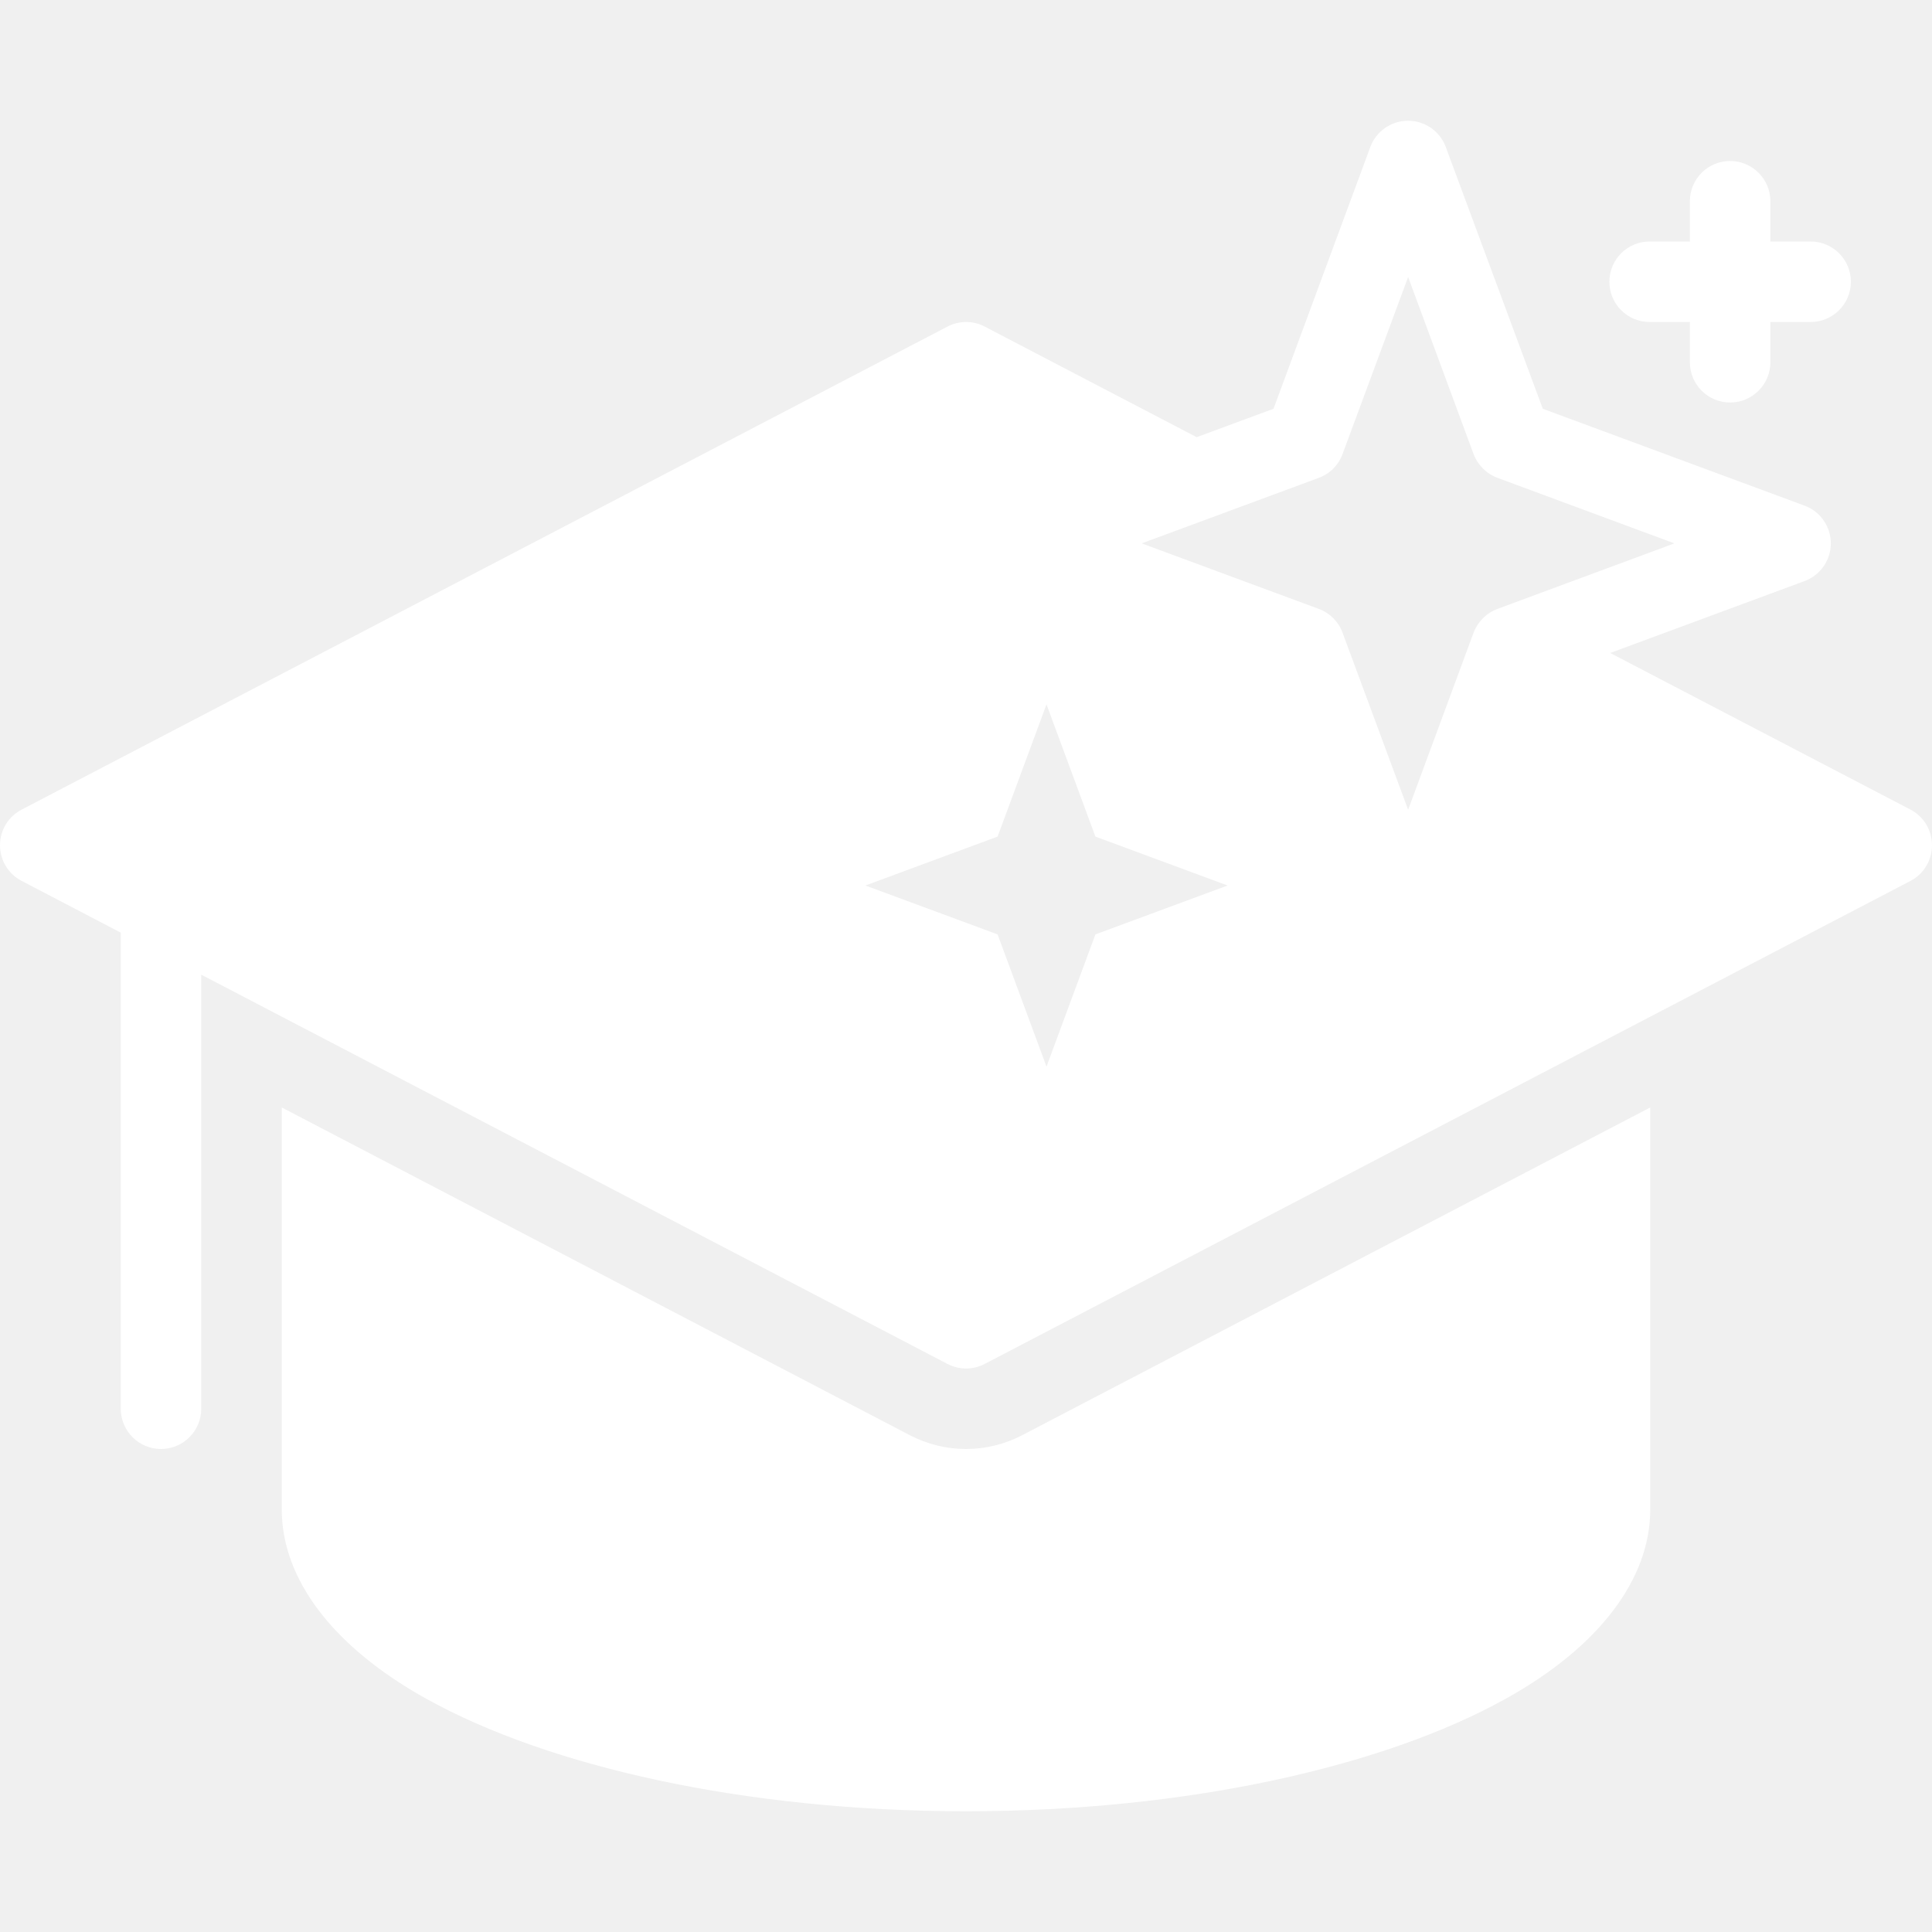
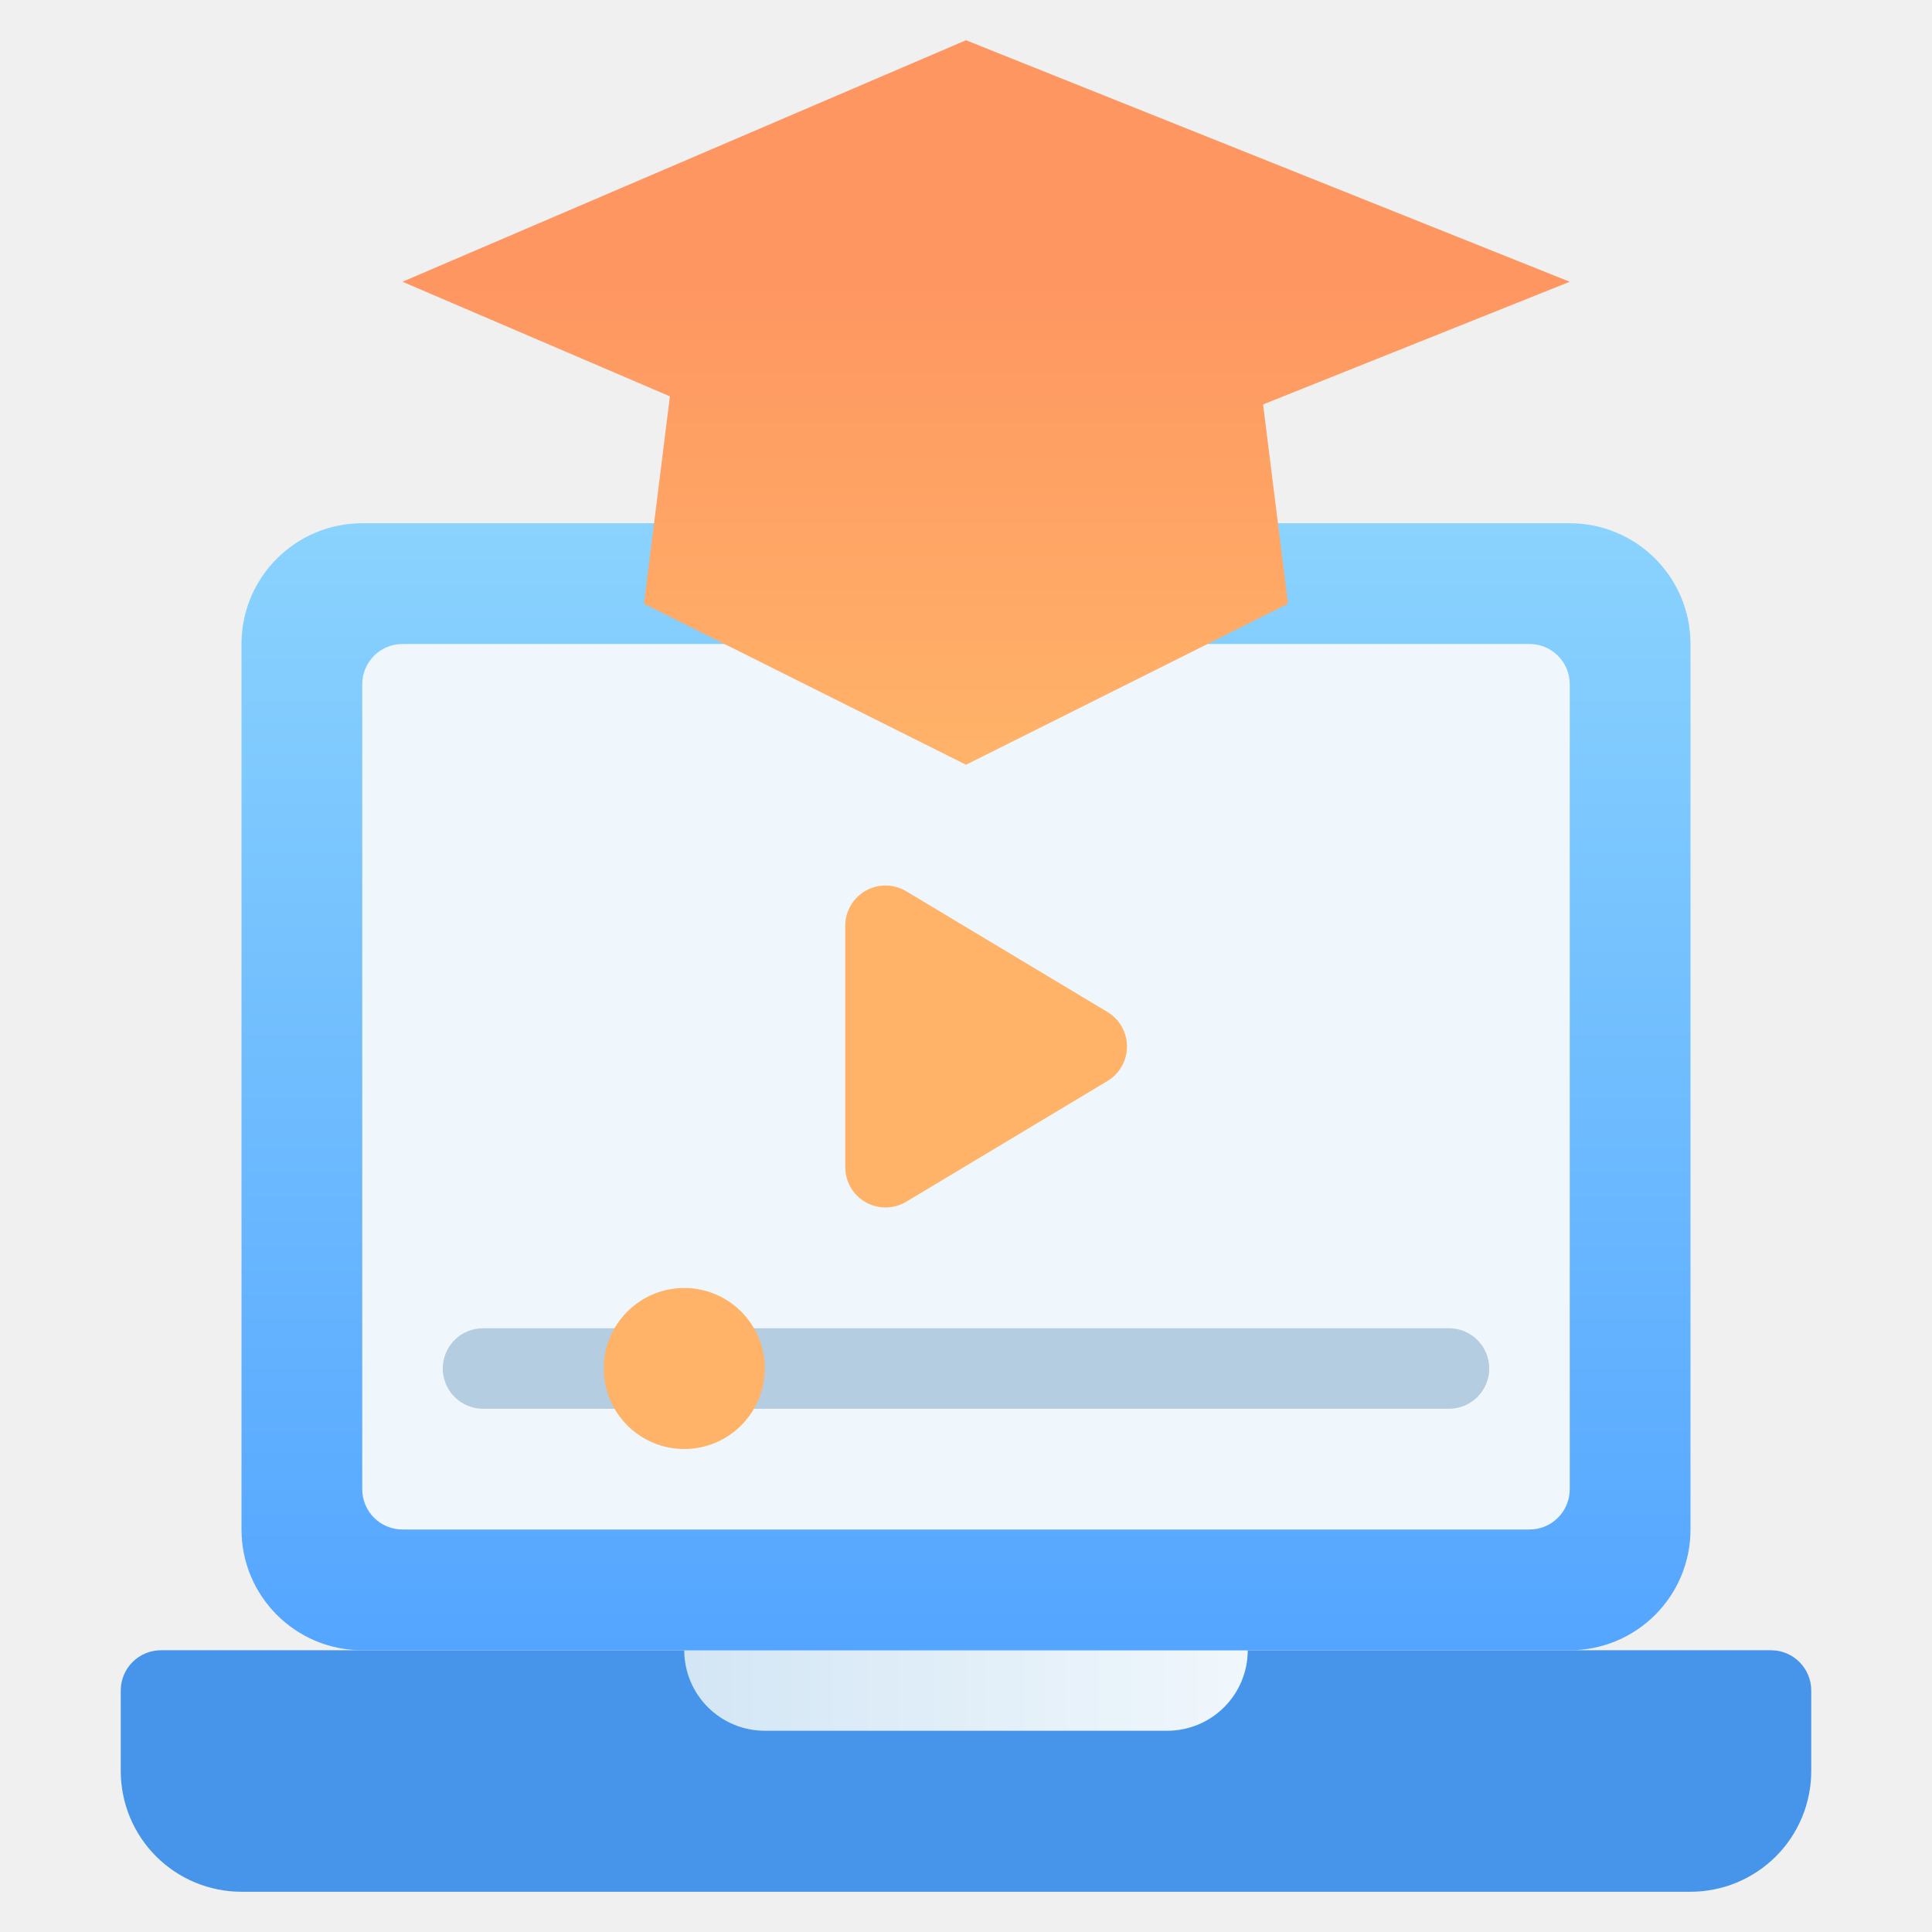
- <svg xmlns="http://www.w3.org/2000/svg" width="60" height="60" viewBox="0 0 60 60" fill="none">
-   <path fill-rule="evenodd" clip-rule="evenodd" d="M51.25 34.393L31.738 44.575C31.201 44.854 30.605 45 30 45C29.395 45 28.799 44.854 28.262 44.575L8.75 34.393V46.875C8.75 49.035 10.331 51.146 13.256 52.766C17.031 54.859 23.125 56.25 30 56.25C36.875 56.25 42.969 54.859 46.744 52.766C49.669 51.146 51.25 49.035 51.25 46.875V34.393Z" fill="white" />
-   <path fill-rule="evenodd" clip-rule="evenodd" d="M37.163 13.577L39.55 12.695L42.556 4.566C42.645 4.327 42.805 4.12 43.014 3.974C43.224 3.828 43.473 3.75 43.728 3.75C43.983 3.75 44.233 3.828 44.442 3.974C44.652 4.12 44.812 4.327 44.9 4.566L47.913 12.695L56.038 15.702C56.278 15.79 56.486 15.95 56.632 16.16C56.779 16.369 56.858 16.619 56.858 16.875C56.858 17.131 56.779 17.381 56.632 17.59C56.486 17.8 56.278 17.96 56.038 18.047L50.006 20.279L59.331 25.142C59.744 25.357 60 25.784 60 26.25C60 26.716 59.744 27.142 59.331 27.358L30.581 42.358C30.219 42.547 29.788 42.547 29.425 42.358L6.25 30.269V43.75C6.25 44.44 5.688 45 5 45C4.312 45 3.75 44.44 3.75 43.75V28.964L0.675 27.358C0.256 27.142 0 26.716 0 26.25C0 25.784 0.256 25.357 0.675 25.142L29.425 10.142C29.603 10.049 29.802 10 30.003 10C30.204 10 30.403 10.049 30.581 10.142L37.163 13.577ZM32.5 21.875L34.019 25.981L38.125 27.5L34.019 29.019L32.5 33.125L30.981 29.019L26.875 27.5L30.981 25.981L32.5 21.875ZM43.731 8.602L45.763 14.101C45.894 14.444 46.163 14.713 46.506 14.84L52 16.875L46.506 18.91C46.163 19.037 45.894 19.306 45.763 19.649L43.731 25.148L41.694 19.649C41.569 19.306 41.3 19.037 40.956 18.91L35.456 16.875L40.956 14.84C41.3 14.713 41.569 14.444 41.694 14.101L43.731 8.602ZM52.481 7.5H51.231C50.538 7.5 49.981 8.06 49.981 8.75C49.981 9.44 50.538 10 51.231 10H52.481V11.25C52.481 11.94 53.038 12.5 53.731 12.5C54.419 12.5 54.981 11.94 54.981 11.25V10H56.231C56.919 10 57.481 9.44 57.481 8.75C57.481 8.06 56.919 7.5 56.231 7.5H54.981V6.25C54.981 5.56 54.419 5 53.731 5C53.038 5 52.481 5.56 52.481 6.25V7.5Z" fill="white" />
+ <svg xmlns="http://www.w3.org/2000/svg" width="96" height="96" viewBox="0 0 96 96" fill="none">
+   <path d="M8 82H88C88.53 82 89.039 82.211 89.414 82.586C89.789 82.961 90 83.47 90 84V88C90 89.591 89.368 91.117 88.243 92.243C87.117 93.368 85.591 94 84 94H12C10.409 94 8.883 93.368 7.757 92.243C6.632 91.117 6 89.591 6 88V84C6 83.47 6.211 82.961 6.586 82.586C6.961 82.211 7.47 82 8 82Z" fill="#4795EA" />
+   <path d="M58 86H38C36.939 86 35.922 85.579 35.172 84.828C34.421 84.078 34 83.061 34 82H62C62 83.061 61.579 84.078 60.828 84.828C60.078 85.579 59.061 86 58 86Z" fill="url(#paint0_linear_1066_3667)" />
+   <path d="M78 26H18C14.686 26 12 28.686 12 32V76C12 79.314 14.686 82 18 82H78C81.314 82 84 79.314 84 76V32C84 28.686 81.314 26 78 26Z" fill="url(#paint1_linear_1066_3667)" />
+   <path d="M76 32H20C18.895 32 18 32.895 18 34V74C18 75.105 18.895 76 20 76H76C77.105 76 78 75.105 78 74V34C78 32.895 77.105 32 76 32Z" fill="#F0F7FC" />
+   <path d="M64 30L48 38L32 30L34 14H62L64 30Z" fill="url(#paint2_linear_1066_3667)" />
+   <path d="M78 14L48 26L20 14L48 2L78 14Z" fill="url(#paint3_linear_1066_3667)" />
+   <path d="M55.02 53.72L45.02 59.72C44.716 59.9 44.37 59.996 44.017 59.999C43.664 60.002 43.317 59.912 43.01 59.737C42.703 59.562 42.448 59.31 42.271 59.005C42.094 58.699 42 58.353 42 58V46C42 45.647 42.094 45.3 42.271 44.995C42.448 44.69 42.703 44.437 43.01 44.262C43.317 44.087 43.664 43.997 44.017 44C44.37 44.003 44.716 44.1 45.02 44.28L55.02 50.28C55.318 50.457 55.566 50.708 55.737 51.01C55.909 51.312 55.999 51.653 55.999 52C55.999 52.347 55.909 52.688 55.737 52.989C55.566 53.291 55.318 53.543 55.02 53.72Z" fill="#FFB369" />
+   <path d="M72 70H24C23.47 70 22.961 69.789 22.586 69.414C22.211 69.039 22 68.53 22 68C22 67.47 22.211 66.961 22.586 66.586C22.961 66.211 23.47 66 24 66H72C72.53 66 73.039 66.211 73.414 66.586C73.789 66.961 74 67.47 74 68C74 68.53 73.789 69.039 73.414 69.414C73.039 69.789 72.53 70 72 70Z" fill="#B4CDE1" />
+   <path d="M34 72C36.209 72 38 70.209 38 68C38 65.791 36.209 64 34 64C31.791 64 30 65.791 30 68C30 70.209 31.791 72 34 72Z" fill="#FFB369" />
+   <defs>
+     <linearGradient id="paint0_linear_1066_3667" x1="34" y1="84" x2="62" y2="84" gradientUnits="userSpaceOnUse">
+       <stop stop-color="#D3E6F5" />
+       <stop offset="1" stop-color="#F0F7FC" />
+     </linearGradient>
+     <linearGradient id="paint1_linear_1066_3667" x1="48" y1="82" x2="48" y2="26" gradientUnits="userSpaceOnUse">
+       <stop stop-color="#54A5FF" />
+       <stop offset="1" stop-color="#8AD3FE" />
+     </linearGradient>
+     <linearGradient id="paint2_linear_1066_3667" x1="48" y1="14" x2="48" y2="38" gradientUnits="userSpaceOnUse">
+       <stop stop-color="#FE9661" />
+       <stop offset="1" stop-color="#FFB369" />
+     </linearGradient>
+     <linearGradient id="paint3_linear_1066_3667" x1="48" y1="14" x2="48" y2="38" gradientUnits="userSpaceOnUse">
+       <stop stop-color="#FE9661" />
+       <stop offset="1" stop-color="#FFB369" />
+     </linearGradient>
+   </defs>
</svg>
